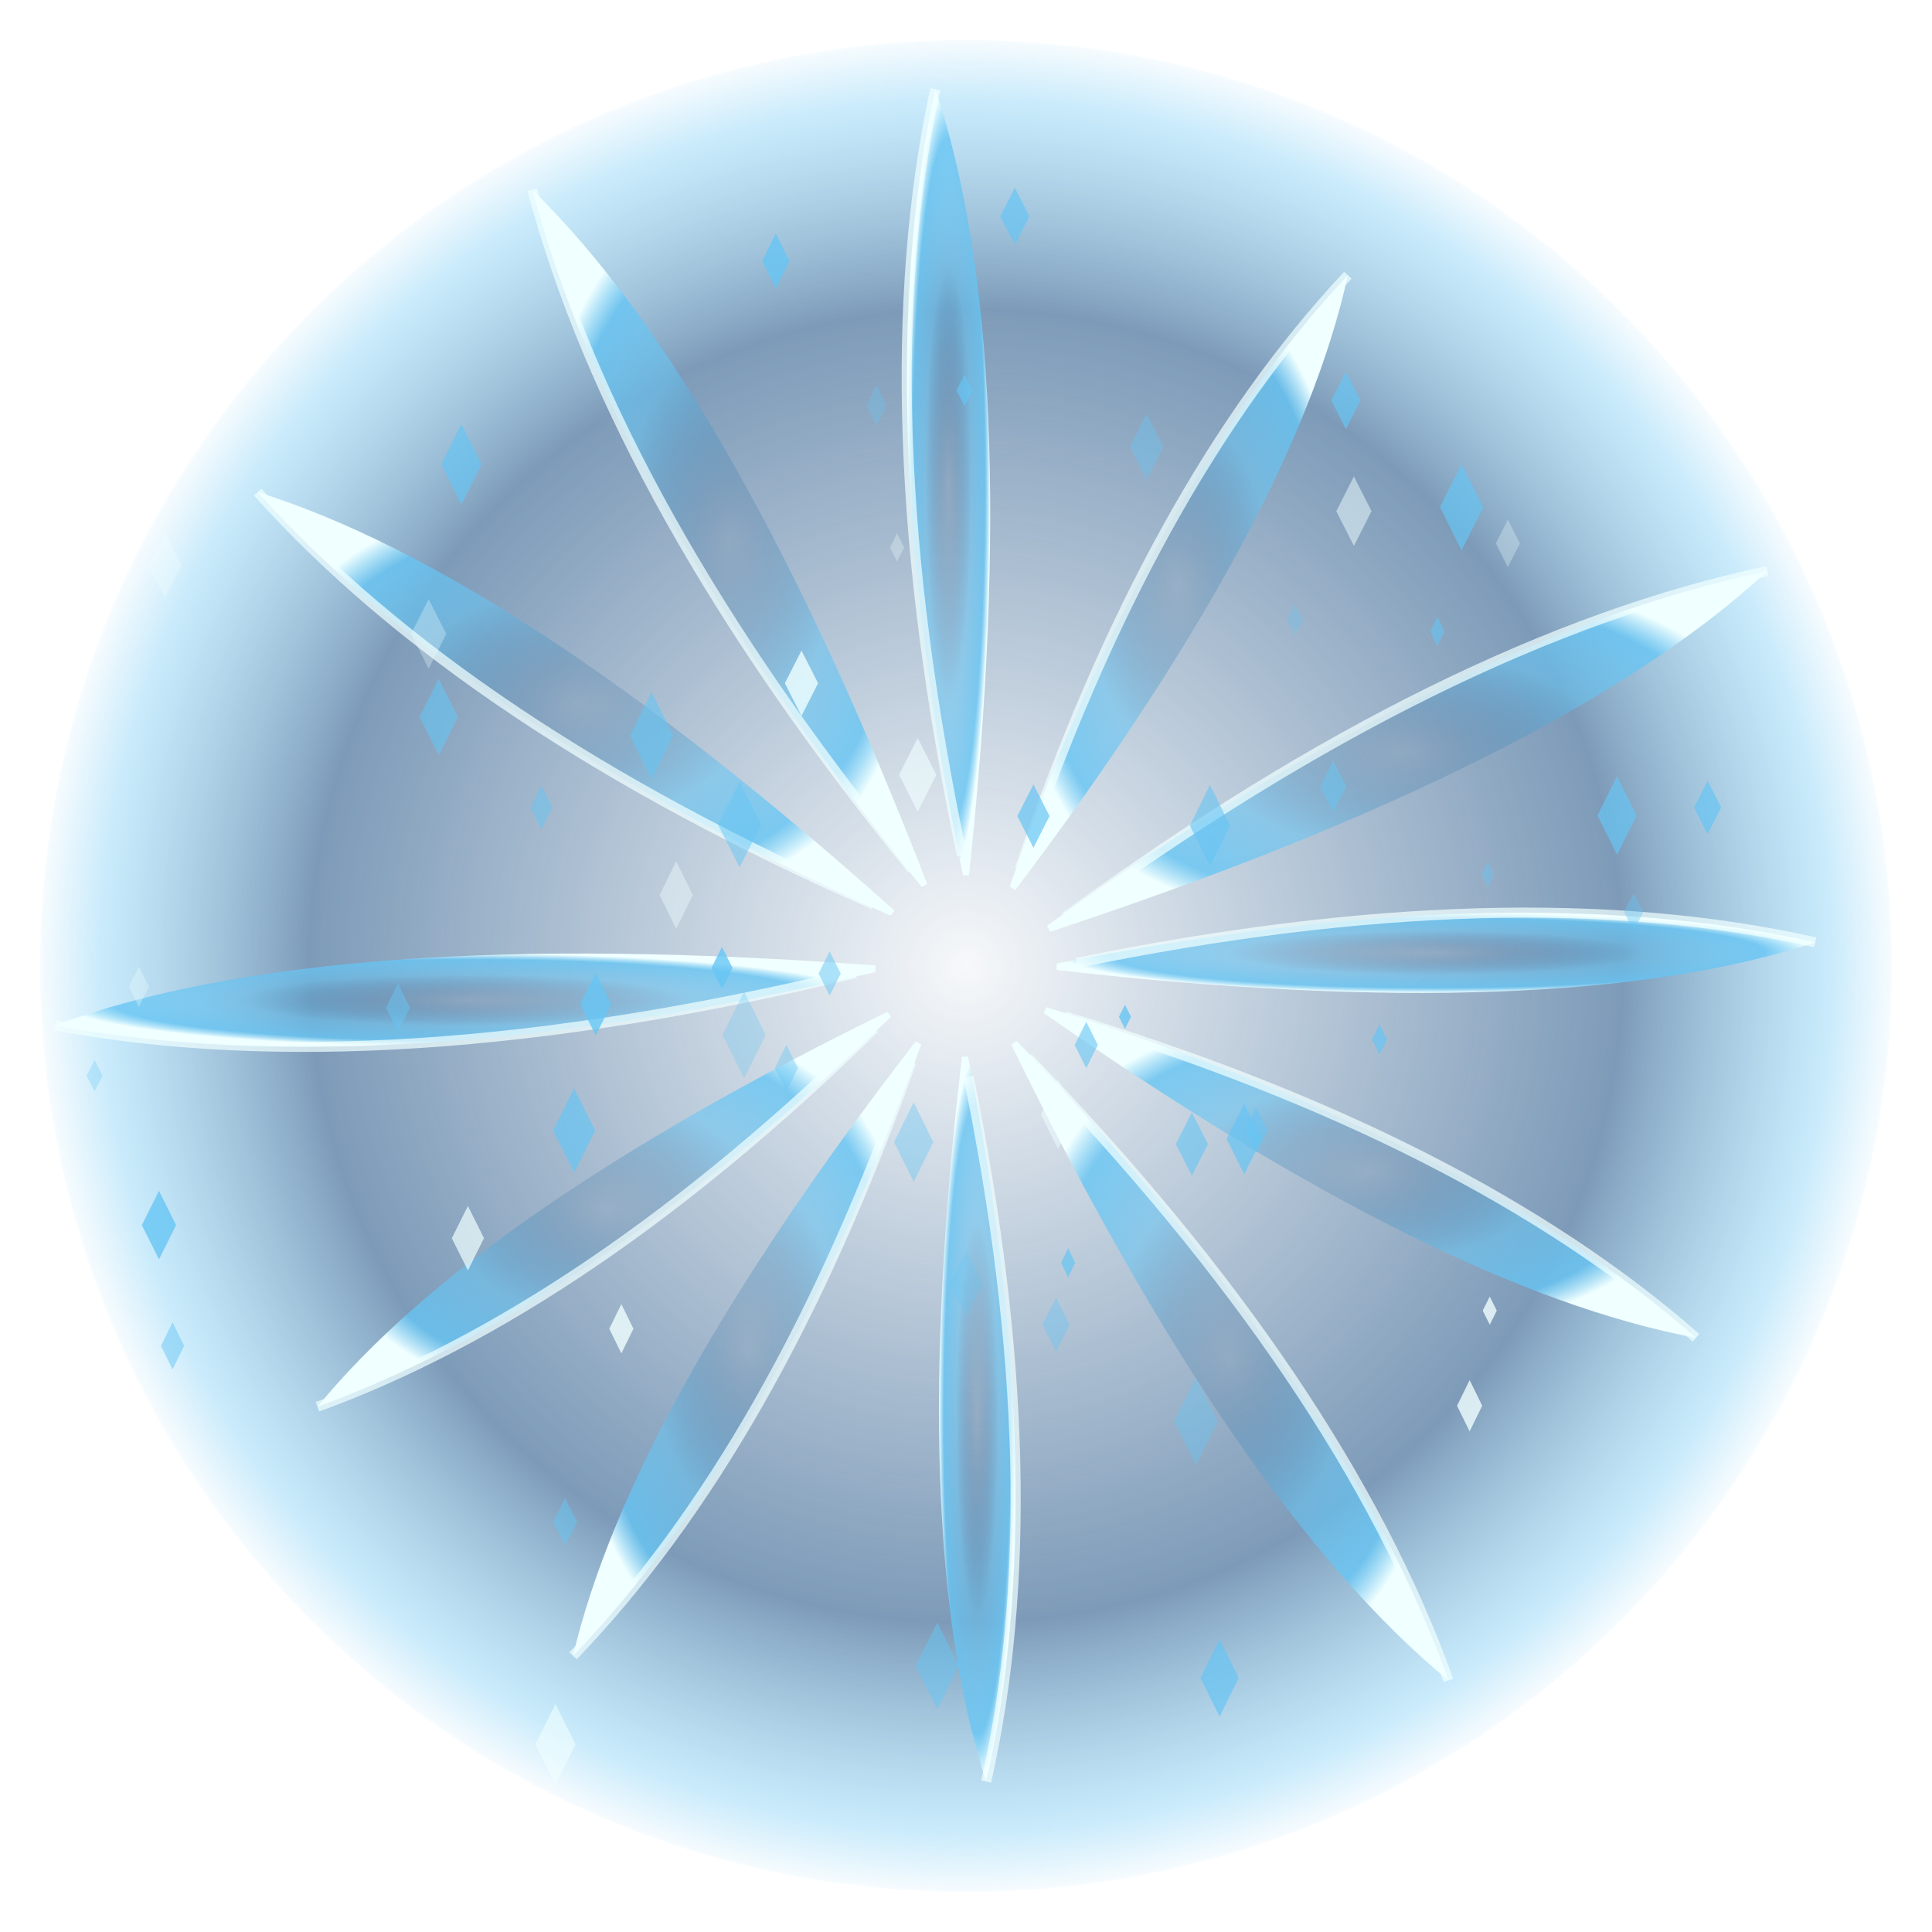
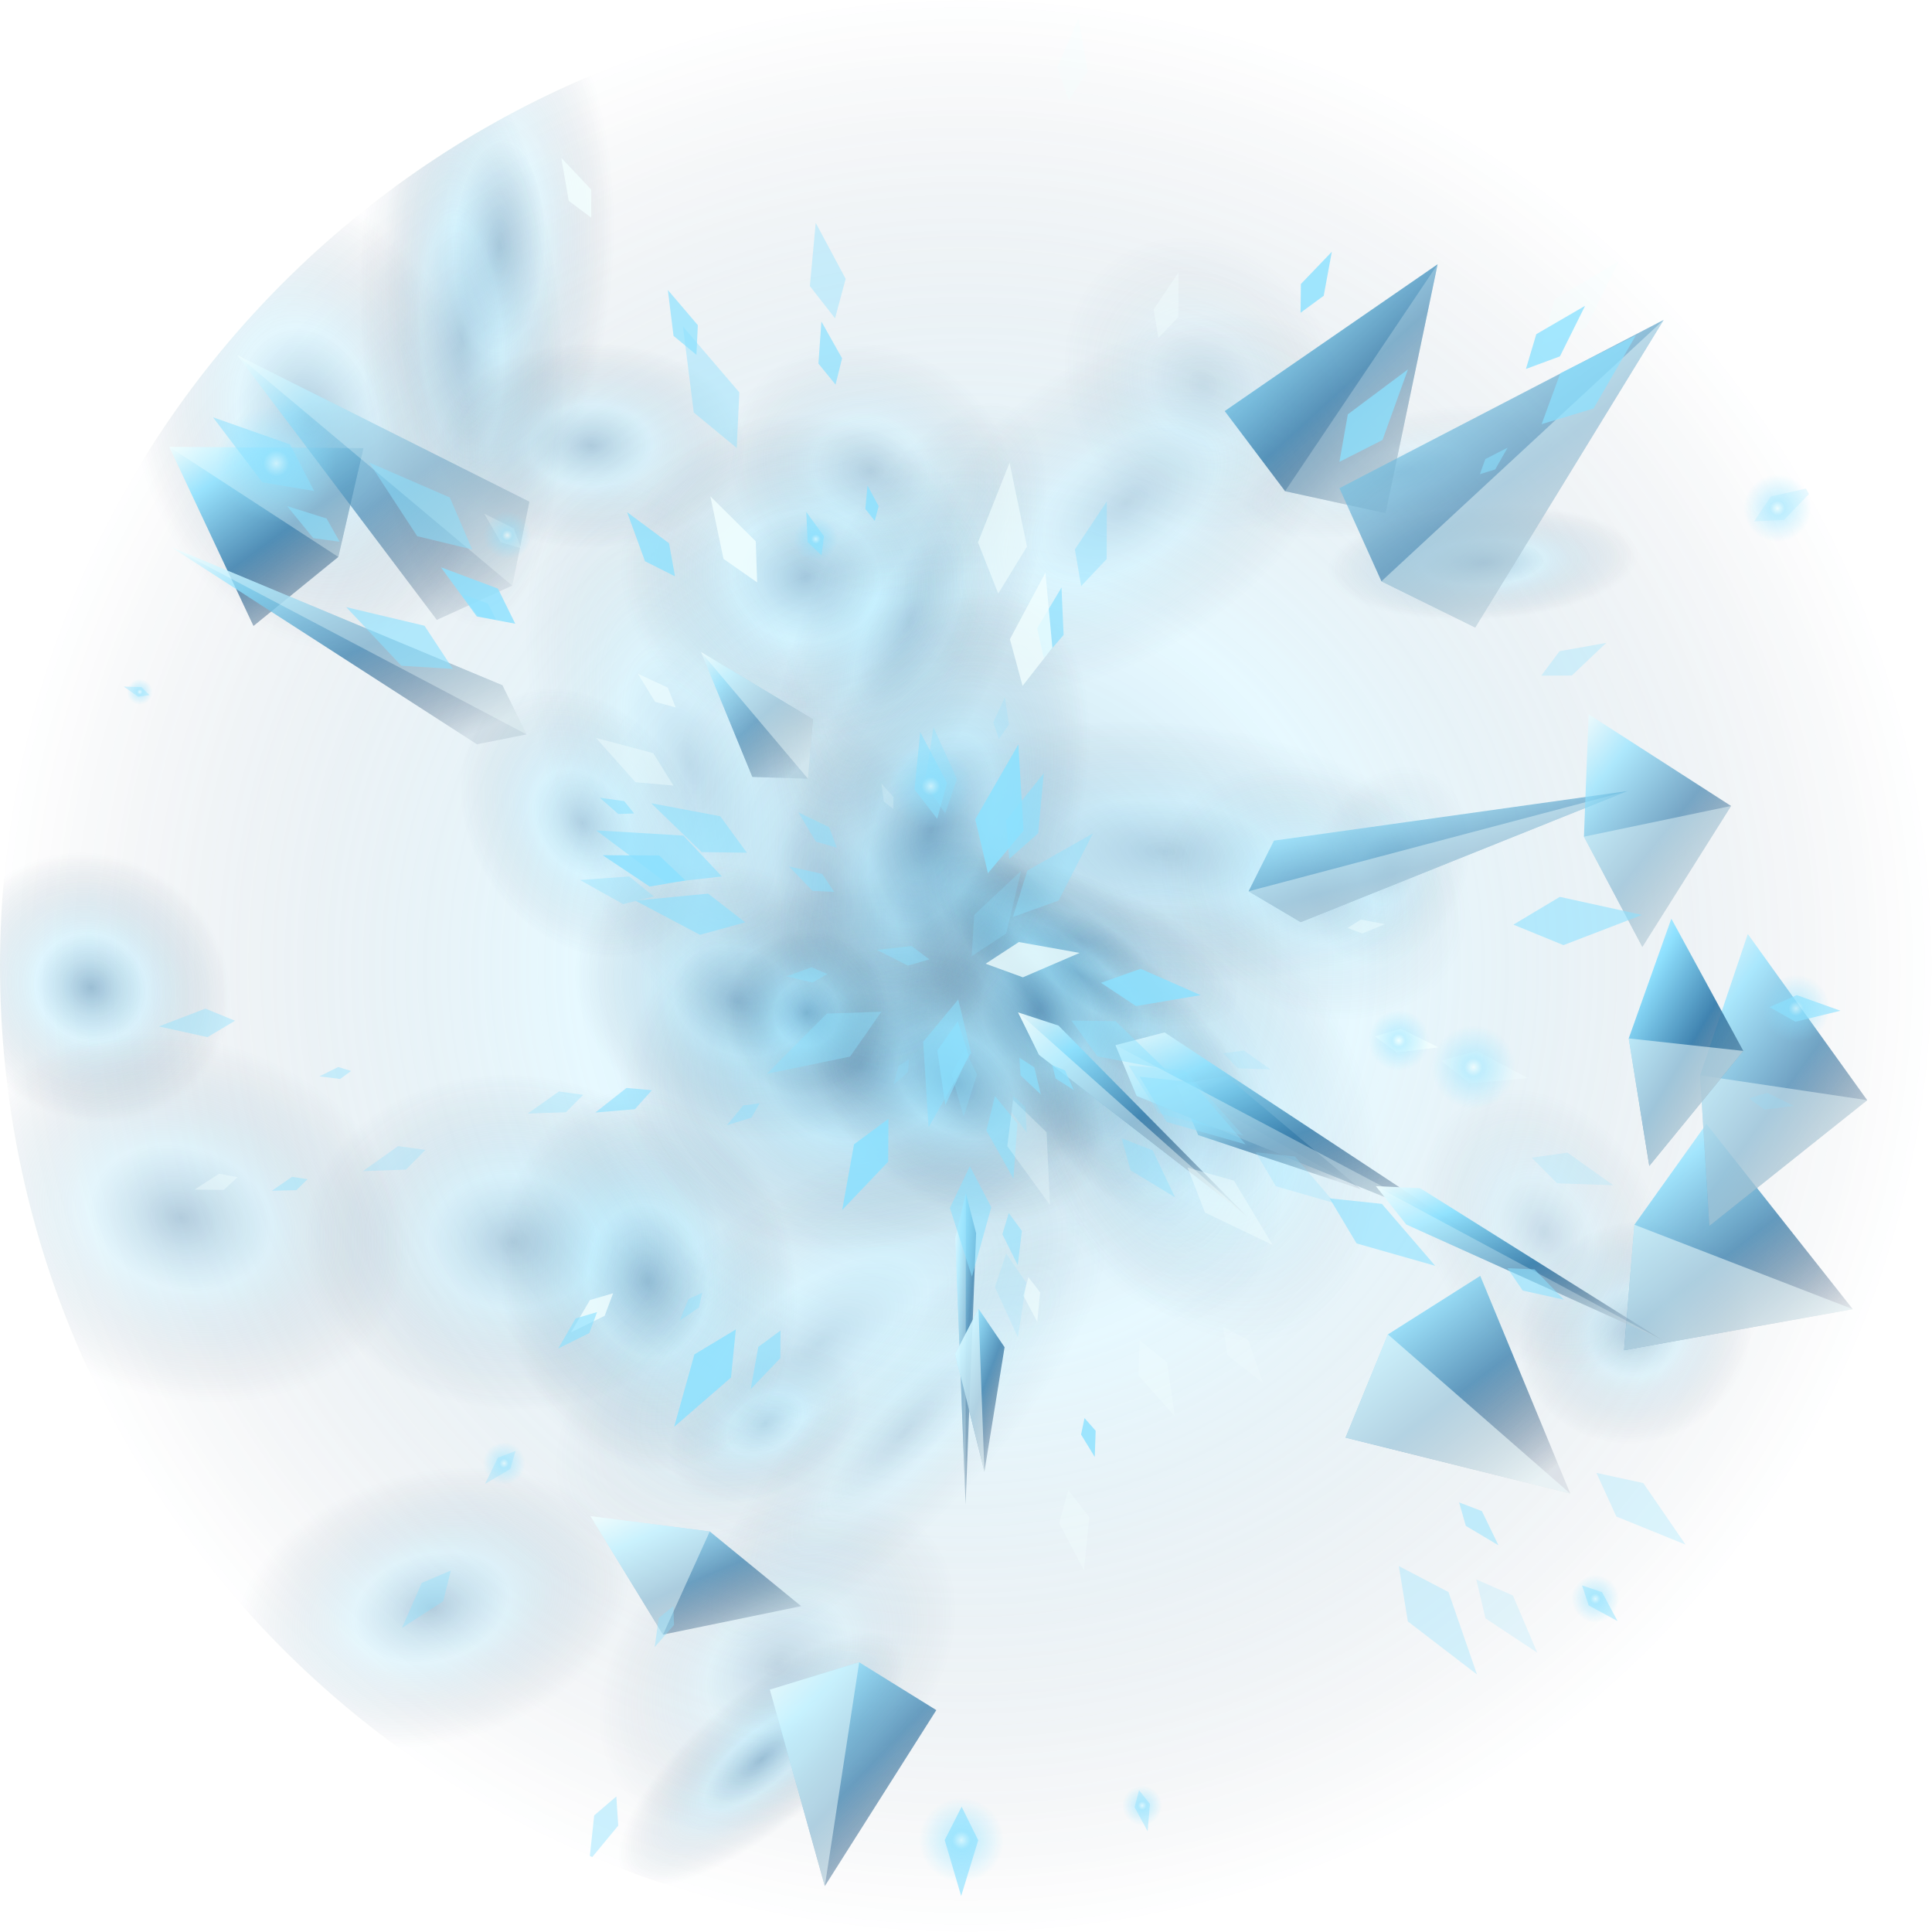
- <svg xmlns="http://www.w3.org/2000/svg" width="768" height="768" viewBox="0 0 384 384">
+ <svg xmlns="http://www.w3.org/2000/svg" width="384" height="384" viewBox="0 0 384 384">
+   <defs>
+     <radialGradient id="mist">
+       <stop stop-color="#387eac" stop-opacity=".7" />
+       <stop offset=".4" stop-color="#8be1ff" stop-opacity=".38" />
+       <stop offset="1" stop-color="#102d50" stop-opacity="0" />
+     </radialGradient>
+     <linearGradient id="facet" x1="0" y1="0" x2=".78" y2="1">
+       <stop stop-color="#f2ffff" />
+       <stop offset=".23" stop-color="#8be1ff" />
+       <stop offset=".58" stop-color="#387eac" />
+       <stop offset="1" stop-color="#102d50" stop-opacity=".12" />
+     </linearGradient>
+     <linearGradient id="hot">
+       <stop stop-color="#102d50" stop-opacity="0" />
+       <stop offset=".35" stop-color="#387eac" stop-opacity=".75" />
+       <stop offset=".72" stop-color="#8be1ff" />
+       <stop offset="1" stop-color="#f2ffff" />
+     </linearGradient>
+     <radialGradient id="spark">
+       <stop stop-color="#f2ffff" stop-opacity=".96" />
+       <stop offset=".22" stop-color="#8be1ff" stop-opacity=".75" />
+       <stop offset="1" stop-color="#8be1ff" stop-opacity="0" />
+     </radialGradient>
+     <linearGradient id="beam" x1="0" y1="0" x2="0" y2="1">
+       <stop stop-color="#102d50" stop-opacity="0" />
+       <stop offset=".24" stop-color="#387eac" stop-opacity=".72" />
+       <stop offset=".46" stop-color="#8be1ff" />
+       <stop offset=".52" stop-color="#f2ffff" />
+       <stop offset=".67" stop-color="#8be1ff" />
+       <stop offset="1" stop-color="#102d50" stop-opacity="0" />
+     </linearGradient>
+   </defs>
  <defs>
    <clipPath id="bounds">
-       <circle cx="192" cy="192" r="184" />
+       <circle cx="192" cy="192" r="192" />
    </clipPath>
-     <radialGradient id="field">
-       <stop offset="0" stop-color="#1f5285" stop-opacity=".04" />
-       <stop offset=".7" stop-color="#1f5285" stop-opacity=".58" />
-       <stop offset=".92" stop-color="#66c5f4" stop-opacity=".36" />
-       <stop offset="1" stop-color="#66c5f4" stop-opacity="0" />
-     </radialGradient>
-     <radialGradient id="material">
-       <stop stop-color="#1f5285" stop-opacity=".1" />
-       <stop offset=".55" stop-color="#66c5f4" stop-opacity=".55" />
-       <stop offset=".87" stop-color="#66c5f4" stop-opacity=".8" />
-       <stop offset="1" stop-color="#f0ffff" />
-     </radialGradient>
  </defs>
  <g clip-path="url(#bounds)">
-     <circle cx="192" cy="192" r="184" fill="url(#field)" />
-     <path d="M210.0 191.5Q300.3 173.7 360.8 187.3Q309.6 204.1 210.0 192.8Z" fill="url(#material)" />
-     <path d="M214.0 191.4Q300.3 173.7 360.8 187.3" stroke="#f0ffff" opacity=".72" stroke-width="2" fill="none" />
-     <path d="M208.0 200.2Q292.1 226.4 337.1 265.9Q286.0 256.4 207.4 201.3Z" fill="url(#material)" />
-     <path d="M211.6 202.0Q292.1 226.4 337.1 265.9" stroke="#f0ffff" opacity=".72" stroke-width="2" fill="none" />
-     <path d="M202.1 206.9Q266.6 274.7 287.9 334.0Q245.6 299.2 201.0 207.6Z" fill="url(#material)" />
-     <path d="M204.3 210.2Q266.6 274.7 287.9 334.0" stroke="#f0ffff" opacity=".72" stroke-width="2" fill="none" />
-     <path d="M192.4 210.0Q209.3 296.0 196.0 354.1Q180.1 304.9 191.2 210.0Z" fill="url(#material)" />
-     <path d="M192.5 214.0Q209.3 296.0 196.0 354.1" stroke="#f0ffff" opacity=".72" stroke-width="2" fill="none" />
-     <path d="M183.1 207.6Q154.2 287.3 113.9 329.1Q125.4 280.1 182.0 207.0Z" fill="url(#material)" />
-     <path d="M181.1 211.1Q154.2 287.3 113.9 329.1" stroke="#f0ffff" opacity=".72" stroke-width="2" fill="none" />
-     <path d="M177.1 202.1Q117.0 260.0 63.1 279.6Q94.6 241.1 176.4 201.1Z" fill="url(#material)" />
-     <path d="M173.8 204.4Q117.0 260.0 63.1 279.6" stroke="#f0ffff" opacity=".72" stroke-width="2" fill="none" />
-     <path d="M174.0 193.2Q76.5 216.0 10.9 203.8Q65.3 183.7 174.0 191.9Z" fill="url(#material)" />
-     <path d="M170.0 193.4Q76.5 216.0 10.9 203.8" stroke="#f0ffff" opacity=".72" stroke-width="2" fill="none" />
-     <path d="M177.0 182.0Q92.8 144.2 51.2 97.8Q102.8 113.9 177.8 181.0Z" fill="url(#material)" />
-     <path d="M173.7 179.8Q92.8 144.2 51.2 97.8" stroke="#f0ffff" opacity=".72" stroke-width="2" fill="none" />
-     <path d="M183.2 176.3Q122.5 100.5 105.8 37.7Q146.1 77.1 184.3 175.7Z" fill="url(#material)" />
-     <path d="M181.3 172.8Q122.5 100.5 105.8 37.7" stroke="#f0ffff" opacity=".72" stroke-width="2" fill="none" />
-     <path d="M191.4 174.0Q172.3 80.4 185.9 17.7Q203.6 70.5 192.6 174.0Z" fill="url(#material)" />
-     <path d="M191.2 170.0Q172.3 80.4 185.9 17.7" stroke="#f0ffff" opacity=".72" stroke-width="2" fill="none" />
-     <path d="M200.7 176.2Q228.4 96.8 267.9 54.7Q257.2 103.6 201.8 176.9Z" fill="url(#material)" />
-     <path d="M202.7 172.7Q228.4 96.8 267.9 54.7" stroke="#f0ffff" opacity=".72" stroke-width="2" fill="none" />
-     <path d="M208.1 184.0Q287.4 127.0 351.3 113.5Q309.7 151.9 208.7 185.2Z" fill="url(#material)" />
-     <path d="M211.7 182.3Q287.4 127.0 351.3 113.5" stroke="#f0ffff" opacity=".72" stroke-width="2" fill="none" />
-     <path d="M178.3 106.0l1.4 2.8 -1.4 2.8 -1.4 -2.8z" fill="#f0ffff" opacity="0.3" />
-     <path d="M240.5 156.0l4.0 8.1 -4.0 8.1 -4.0 -8.1z" fill="#66c5f4" opacity="0.6" />
-     <path d="M181.6 219.1l3.9 7.9 -3.9 7.9 -3.9 -7.9z" fill="#66c5f4" opacity="0.4" />
-     <path d="M79.1 195.5l2.4 4.8 -2.4 4.8 -2.4 -4.8z" fill="#66c5f4" opacity="0.5" />
-     <path d="M110.4 338.7l4.0 8.0 -4.0 8.0 -4.0 -8.0z" fill="#f0ffff" opacity="0.6" />
-     <path d="M321.4 154.3l3.9 7.8 -3.9 7.8 -3.9 -7.8z" fill="#66c5f4" opacity="0.7" />
-     <path d="M129.5 137.5l4.3 8.7 -4.3 8.7 -4.3 -8.7z" fill="#66c5f4" opacity="0.6" />
-     <path d="M237.7 273.8l4.4 8.7 -4.4 8.7 -4.4 -8.7z" fill="#66c5f4" opacity="0.4" />
-     <path d="M32.8 105.8l3.3 6.5 -3.3 6.5 -3.3 -6.5z" fill="#f0ffff" opacity="0.3" />
-     <path d="M212.3 248.1l1.4 2.9 -1.4 2.9 -1.4 -2.9z" fill="#66c5f4" opacity="0.7" />
-     <path d="M339.4 155.2l2.7 5.3 -2.7 5.3 -2.7 -5.3z" fill="#66c5f4" opacity="0.7" />
-     <path d="M247.3 219.4l3.5 7.0 -3.5 7.0 -3.5 -7.0z" fill="#66c5f4" opacity="0.7" />
-     <path d="M210.3 214.6l3.4 6.9 -3.4 6.9 -3.4 -6.9z" fill="#f0ffff" opacity="0.5" />
-     <path d="M147.9 197.1l4.3 8.6 -4.3 8.6 -4.3 -8.6z" fill="#66c5f4" opacity="0.3" />
-     <path d="M156.3 207.7l2.3 4.6 -2.3 4.6 -2.3 -4.6z" fill="#66c5f4" opacity="0.4" />
-     <path d="M227.9 82.2l3.3 6.6 -3.3 6.6 -3.3 -6.6z" fill="#66c5f4" opacity="0.4" />
-     <path d="M299.7 103.3l2.4 4.7 -2.4 4.7 -2.4 -4.7z" fill="#f0ffff" opacity="0.3" />
-     <path d="M191.7 74.5l1.6 3.1 -1.6 3.1 -1.6 -3.1z" fill="#66c5f4" opacity="0.7" />
-     <path d="M164.9 189.1l2.2 4.4 -2.2 4.4 -2.2 -4.4z" fill="#66c5f4" opacity="0.5" />
-     <path d="M324.7 177.6l1.9 3.7 -1.9 3.7 -1.9 -3.7z" fill="#66c5f4" opacity="0.4" />
-     <path d="M27.6 192.1l2.0 4.0 -2.0 4.0 -2.0 -4.0z" fill="#f0ffff" opacity="0.3" />
-     <path d="M236.9 221.1l3.2 6.3 -3.2 6.3 -3.2 -6.3z" fill="#66c5f4" opacity="0.6" />
-     <path d="M223.6 199.7l1.2 2.4 -1.2 2.4 -1.2 -2.4z" fill="#66c5f4" opacity="0.8" />
-     <path d="M209.9 257.9l2.7 5.4 -2.7 5.4 -2.7 -5.4z" fill="#66c5f4" opacity="0.4" />
-     <path d="M93.0 239.7l3.2 6.4 -3.2 6.4 -3.2 -6.4z" fill="#f0ffff" opacity="0.7" />
-     <path d="M112.3 297.8l2.4 4.7 -2.4 4.7 -2.4 -4.7z" fill="#66c5f4" opacity="0.5" />
-     <path d="M215.9 203.1l2.3 4.6 -2.3 4.6 -2.3 -4.6z" fill="#66c5f4" opacity="0.6" />
-     <path d="M201.7 37.3l2.9 5.7 -2.9 5.7 -2.9 -5.7z" fill="#66c5f4" opacity="0.7" />
-     <path d="M159.3 129.3l3.3 6.5 -3.3 6.5 -3.3 -6.5z" fill="#f0ffff" opacity="0.8" />
-     <path d="M265.0 151.2l2.6 5.1 -2.6 5.1 -2.6 -5.1z" fill="#66c5f4" opacity="0.5" />
-     <path d="M87.2 134.9l3.8 7.6 -3.8 7.6 -3.8 -7.6z" fill="#66c5f4" opacity="0.6" />
-     <path d="M31.6 236.7l3.4 6.8 -3.4 6.8 -3.4 -6.8z" fill="#66c5f4" opacity="0.8" />
-     <path d="M85.2 119.1l3.5 6.9 -3.5 6.9 -3.5 -6.9z" fill="#f0ffff" opacity="0.3" />
-     <path d="M174.2 76.5l2.0 4.1 -2.0 4.1 -2.0 -4.1z" fill="#66c5f4" opacity="0.3" />
-     <path d="M242.4 325.8l3.8 7.7 -3.8 7.7 -3.8 -7.7z" fill="#66c5f4" opacity="0.7" />
-     <path d="M114.1 216.3l4.2 8.4 -4.2 8.4 -4.2 -8.4z" fill="#66c5f4" opacity="0.7" />
-     <path d="M182.4 146.7l3.7 7.3 -3.7 7.3 -3.7 -7.3z" fill="#f0ffff" opacity="0.6" />
-     <path d="M257.4 120.0l1.6 3.2 -1.6 3.2 -1.6 -3.2z" fill="#66c5f4" opacity="0.3" />
-     <path d="M186.3 322.5l4.3 8.6 -4.3 8.6 -4.3 -8.6z" fill="#66c5f4" opacity="0.5" />
-     <path d="M274.2 203.6l1.5 3.0 -1.5 3.0 -1.5 -3.0z" fill="#66c5f4" opacity="0.7" />
-     <path d="M134.4 171.2l3.3 6.7 -3.3 6.7 -3.3 -6.7z" fill="#f0ffff" opacity="0.4" />
-     <path d="M107.6 156.1l2.2 4.4 -2.2 4.4 -2.2 -4.4z" fill="#66c5f4" opacity="0.5" />
-     <path d="M34.3 262.8l2.3 4.7 -2.3 4.7 -2.3 -4.7z" fill="#66c5f4" opacity="0.5" />
-     <path d="M143.5 188.2l2.1 4.2 -2.1 4.2 -2.1 -4.2z" fill="#66c5f4" opacity="0.8" />
-     <path d="M123.5 259.2l2.4 4.9 -2.4 4.9 -2.4 -4.9z" fill="#f0ffff" opacity="0.8" />
-     <path d="M267.5 73.9l2.9 5.7 -2.9 5.7 -2.9 -5.7z" fill="#66c5f4" opacity="0.7" />
-     <path d="M147.0 155.4l4.3 8.5 -4.3 8.5 -4.3 -8.5z" fill="#66c5f4" opacity="0.5" />
-     <path d="M285.7 122.6l1.4 2.9 -1.4 2.9 -1.4 -2.9z" fill="#66c5f4" opacity="0.6" />
-     <path d="M292.1 274.3l2.5 5.1 -2.5 5.1 -2.5 -5.1z" fill="#f0ffff" opacity="0.8" />
-     <path d="M18.8 210.7l1.6 3.1 -1.6 3.1 -1.6 -3.1z" fill="#66c5f4" opacity="0.3" />
-     <path d="M91.7 84.3l4.0 8.0 -4.0 8.0 -4.0 -8.0z" fill="#66c5f4" opacity="0.7" />
-     <path d="M290.5 92.2l4.3 8.6 -4.3 8.6 -4.3 -8.6z" fill="#66c5f4" opacity="0.7" />
-     <path d="M296.1 257.7l1.4 2.8 -1.4 2.8 -1.4 -2.8z" fill="#f0ffff" opacity="0.8" />
-     <path d="M154.2 46.4l2.7 5.5 -2.7 5.5 -2.7 -5.5z" fill="#66c5f4" opacity="0.8" />
-     <path d="M192.0 248.6l3.3 6.5 -3.3 6.5 -3.3 -6.5z" fill="#66c5f4" opacity="0.3" />
-     <path d="M118.4 193.4l3.1 6.2 -3.1 6.2 -3.1 -6.2z" fill="#66c5f4" opacity="0.8" />
-     <path d="M269.1 94.7l3.5 6.9 -3.5 6.9 -3.5 -6.9z" fill="#f0ffff" opacity="0.5" />
-     <path d="M249.7 220.1l2.2 4.5 -2.2 4.5 -2.2 -4.5z" fill="#66c5f4" opacity="0.6" />
-     <path d="M205.4 155.9l3.2 6.3 -3.2 6.3 -3.2 -6.3z" fill="#66c5f4" opacity="0.7" />
-     <path d="M295.7 171.2l1.3 2.6 -1.3 2.6 -1.3 -2.6z" fill="#66c5f4" opacity="0.4" />
+     <circle cx="192" cy="192" r="192" fill="url(#mist)" opacity=".55" />
+     <ellipse cx="152.07" cy="282.94" rx="20.75" ry="13.49" transform="rotate(148.71 152.07 282.94)" fill="url(#mist)" opacity="0.37" />
+     <ellipse cx="207.01" cy="200.27" rx="43.02" ry="11.61" transform="rotate(63.84 207.01 200.27)" fill="url(#mist)" opacity="0.38" />
+     <ellipse cx="151.33" cy="349.69" rx="35.64" ry="13.06" transform="rotate(139.46 151.33 349.69)" fill="url(#mist)" opacity="0.64" />
+     <ellipse cx="214.43" cy="193.6" rx="41.83" ry="11.01" transform="rotate(39.07 214.43 193.6)" fill="url(#mist)" opacity="0.69" />
+     <ellipse cx="85.83" cy="319.51" rx="39.86" ry="26.8" transform="rotate(164.78 85.83 319.51)" fill="url(#mist)" opacity="0.5" />
+     <ellipse cx="239.15" cy="76.46" rx="26.59" ry="30.84" transform="rotate(327.2 239.15 76.46)" fill="url(#mist)" opacity="0.22" />
+     <ellipse cx="171.18" cy="211.96" rx="48.24" ry="37.11" transform="rotate(171.2 171.18 211.96)" fill="url(#mist)" opacity="0.62" />
+     <ellipse cx="278.26" cy="93.75" rx="32.15" ry="11.08" transform="rotate(346.28 278.26 93.75)" fill="url(#mist)" opacity="0.25" />
+     <ellipse cx="231.56" cy="169.25" rx="55.83" ry="25.74" transform="rotate(365.09 231.56 169.25)" fill="url(#mist)" opacity="0.36" />
+     <ellipse cx="325.06" cy="264.83" rx="21.94" ry="23.65" transform="rotate(63.7 325.06 264.83)" fill="url(#mist)" opacity="0.49" />
+     <ellipse cx="128.82" cy="254.64" rx="29.38" ry="38.03" transform="rotate(170.25 128.82 254.64)" fill="url(#mist)" opacity="0.64" />
+     <ellipse cx="61.22" cy="83.27" rx="46.79" ry="34.38" transform="rotate(254.74 61.22 83.27)" fill="url(#mist)" opacity="0.58" />
+     <ellipse cx="136.95" cy="151.63" rx="59.9" ry="27.84" transform="rotate(251.26 136.95 151.63)" fill="url(#mist)" opacity="0.3" />
+     <ellipse cx="18.11" cy="196.29" rx="28.28" ry="26.21" transform="rotate(213.59 18.11 196.29)" fill="url(#mist)" opacity="0.69" />
+     <ellipse cx="184.44" cy="181.96" rx="23.26" ry="16.37" transform="rotate(268.04 184.44 181.96)" fill="url(#mist)" opacity="0.25" />
+     <ellipse cx="99.24" cy="48.93" rx="52.18" ry="22.8" transform="rotate(272.04 99.24 48.93)" fill="url(#mist)" opacity="0.54" />
+     <ellipse cx="238.92" cy="221.14" rx="47.81" ry="32.57" transform="rotate(66.84 238.92 221.14)" fill="url(#mist)" opacity="0.3" />
+     <ellipse cx="306.94" cy="244.9" rx="30.08" ry="22.57" transform="rotate(59.71 306.94 244.9)" fill="url(#mist)" opacity="0.29" />
+     <ellipse cx="214.8" cy="186.92" rx="33.63" ry="12.27" transform="rotate(382.45 214.8 186.92)" fill="url(#mist)" opacity="0.38" />
+     <ellipse cx="154.51" cy="330.76" rx="39.72" ry="28.49" transform="rotate(140.12 154.51 330.76)" fill="url(#mist)" opacity="0.36" />
+     <ellipse cx="294.76" cy="111.85" rx="30.89" ry="11.33" transform="rotate(357.05 294.76 111.85)" fill="url(#mist)" opacity="0.58" />
+     <ellipse cx="165.19" cy="177.34" rx="49.11" ry="23.74" transform="rotate(243.67 165.19 177.34)" fill="url(#mist)" opacity="0.23" />
+     <ellipse cx="163.08" cy="266.83" rx="60.4" ry="29.99" transform="rotate(146.13 163.08 266.83)" fill="url(#mist)" opacity="0.32" />
+     <ellipse cx="179.91" cy="284.55" rx="56.32" ry="16.68" transform="rotate(132.44 179.91 284.55)" fill="url(#mist)" opacity="0.26" />
+     <ellipse cx="228.78" cy="221.04" rx="42.67" ry="24.77" transform="rotate(73.29 228.78 221.04)" fill="url(#mist)" opacity="0.24" />
+     <ellipse cx="203.67" cy="196.5" rx="56.1" ry="15.32" transform="rotate(56.1 203.67 196.5)" fill="url(#mist)" opacity="0.37" />
+     <ellipse cx="146.57" cy="199.02" rx="33.75" ry="26.08" transform="rotate(206.22 146.57 199.02)" fill="url(#mist)" opacity="0.52" />
+     <ellipse cx="180.73" cy="123.62" rx="47.83" ry="20" transform="rotate(295.64 180.73 123.62)" fill="url(#mist)" opacity="0.4" />
+     <ellipse cx="206.07" cy="201.23" rx="29.96" ry="27.22" transform="rotate(68.28 206.07 201.23)" fill="url(#mist)" opacity="0.58" />
+     <ellipse cx="223.92" cy="99.9" rx="50.76" ry="28.98" transform="rotate(324.12 223.92 99.9)" fill="url(#mist)" opacity="0.35" />
+     <ellipse cx="91.77" cy="67.33" rx="57.6" ry="20.01" transform="rotate(266.2 91.77 67.33)" fill="url(#mist)" opacity="0.42" />
+     <ellipse cx="101.89" cy="246.87" rx="41.68" ry="33.46" transform="rotate(183.66 101.89 246.87)" fill="url(#mist)" opacity="0.46" />
+     <ellipse cx="35.97" cy="242.08" rx="46.45" ry="35.59" transform="rotate(197.2 35.97 242.08)" fill="url(#mist)" opacity="0.5" />
+     <ellipse cx="117.5" cy="88.56" rx="20.48" ry="30.74" transform="rotate(269.24 117.5 88.56)" fill="url(#mist)" opacity="0.49" />
+     <ellipse cx="189.82" cy="215.19" rx="23.19" ry="33.27" transform="rotate(130.38 189.82 215.19)" fill="url(#mist)" opacity="0.62" />
+     <ellipse cx="160.06" cy="114.69" rx="32.21" ry="36.9" transform="rotate(282.55 160.06 114.69)" fill="url(#mist)" opacity="0.55" />
+     <ellipse cx="185.13" cy="164.93" rx="50.26" ry="27.65" transform="rotate(290.76 185.13 164.93)" fill="url(#mist)" opacity="0.64" />
+     <ellipse cx="160.35" cy="201.29" rx="16.13" ry="16.7" transform="rotate(198.64 160.35 201.29)" fill="url(#mist)" opacity="0.57" />
+     <ellipse cx="276.15" cy="172.17" rx="15.32" ry="20.43" transform="rotate(381.74 276.15 172.17)" fill="url(#mist)" opacity="0.27" />
+     <ellipse cx="173.07" cy="93.52" rx="24.64" ry="28.98" transform="rotate(294.12 173.07 93.52)" fill="url(#mist)" opacity="0.35" />
+     <ellipse cx="115.72" cy="163.56" rx="28.97" ry="21.93" transform="rotate(235.44 115.72 163.56)" fill="url(#mist)" opacity="0.43" />
+     <ellipse cx="261.04" cy="177.46" rx="31.49" ry="23.96" transform="rotate(383.1 261.04 177.46)" fill="url(#mist)" opacity="0.3" />
+     <path d="M170.77 330.39 L186.1 339.9 163.94 374.88 153.02 335.83Z" fill="url(#facet)" opacity="0.74" />
+     <path d="M170.77 330.39 L163.94 374.88 153.02 335.83Z" fill="#f2ffff" opacity="0.51" />
+     <path d="M255.42 97.63 L243.42 81.7 285.74 52.52 275.39 101.99Z" fill="url(#facet)" opacity="0.81" />
+     <path d="M255.42 97.63 L285.74 52.52 275.39 101.99Z" fill="#f2ffff" opacity="0.25" />
+     <path d="M248.16 177.15 L253.21 167.08 323.48 157.23 258.52 183.28Z" fill="url(#facet)" opacity="0.63" />
+     <path d="M248.16 177.15 L323.48 157.23 258.52 183.28Z" fill="#f2ffff" opacity="0.42" />
+     <path d="M275.86 265.22 L294.21 253.59 312.1 296.86 267.44 285.74Z" fill="url(#facet)" opacity="0.77" />
+     <path d="M275.86 265.22 L312.1 296.86 267.44 285.74Z" fill="#f2ffff" opacity="0.57" />
+     <path d="M202.35 201.22 L210.38 203.84 247.69 241.61 206.51 209.66Z" fill="url(#facet)" opacity="0.9" />
+     <path d="M202.35 201.22 L247.69 241.61 206.51 209.66Z" fill="#f2ffff" opacity="0.44" />
+     <path d="M274.57 115.54 L266.22 97.03 330.67 63.58 293.21 124.72Z" fill="url(#facet)" opacity="0.63" />
+     <path d="M274.57 115.54 L330.67 63.58 293.21 124.72Z" fill="#f2ffff" opacity="0.44" />
+     <path d="M324.85 243.42 L339.15 223.38 368.26 260.21 322.8 268.36Z" fill="url(#facet)" opacity="0.77" />
+     <path d="M324.85 243.42 L368.26 260.21 322.8 268.36Z" fill="#f2ffff" opacity="0.53" />
+     <path d="M191.97 237.15 L194.01 245.11 191.92 299.01 189.87 246.11Z" fill="url(#facet)" opacity="0.77" />
+     <path d="M191.97 237.15 L191.92 299.01 189.87 246.11Z" fill="#f2ffff" opacity="0.31" />
+     <path d="M67.24 110.7 L50.38 124.42 33.65 88.82 72.22 89.09Z" fill="url(#facet)" opacity="0.85" />
+     <path d="M67.24 110.7 L33.65 88.82 72.22 89.09Z" fill="#f2ffff" opacity="0.35" />
+     <path d="M233.87 215.67 L243.67 213.83 270.48 236.36 238.16 225.6Z" fill="url(#facet)" opacity="0.89" />
+     <path d="M233.87 215.67 L270.48 236.36 238.16 225.6Z" fill="#f2ffff" opacity="0.2" />
+     <path d="M101.81 116.4 L86.82 123.21 47.16 70.59 105.21 99.72Z" fill="url(#facet)" opacity="0.61" />
+     <path d="M101.81 116.4 L47.16 70.59 105.21 99.72Z" fill="#f2ffff" opacity="0.3" />
+     <path d="M337.91 213.72 L347.39 185.64 371.12 218.67 339.74 243.68Z" fill="url(#facet)" opacity="0.7" />
+     <path d="M337.91 213.72 L371.12 218.67 339.74 243.68Z" fill="#f2ffff" opacity="0.44" />
+     <path d="M314.82 166.3 L315.75 141.97 344.06 160.19 326.43 188.2Z" fill="url(#facet)" opacity="0.66" />
+     <path d="M314.82 166.3 L344.06 160.19 326.43 188.2Z" fill="#f2ffff" opacity="0.43" />
+     <path d="M160.59 154.78 L149.53 154.43 139.33 129.59 161.57 142.97Z" fill="url(#facet)" opacity="0.61" />
+     <path d="M160.59 154.78 L139.33 129.59 161.57 142.97Z" fill="#f2ffff" opacity="0.44" />
+     <path d="M221.71 207.73 L231.47 205.2 290.65 244.21 225.91 217.82Z" fill="url(#facet)" opacity="0.84" />
+     <path d="M221.71 207.73 L290.65 244.21 225.91 217.82Z" fill="#f2ffff" opacity="0.35" />
+     <path d="M194.48 260.12 L199.67 267.77 195.66 292.51 189.84 269.13Z" fill="url(#facet)" opacity="0.81" />
+     <path d="M194.48 260.12 L195.66 292.51 189.84 269.13Z" fill="#f2ffff" opacity="0.57" />
+     <path d="M323.72 206.39 L332.19 182.59 346.5 208.88 327.81 231.74Z" fill="url(#facet)" opacity="0.95" />
+     <path d="M323.72 206.39 L346.5 208.88 327.81 231.74Z" fill="#f2ffff" opacity="0.53" />
+     <path d="M141.07 304.39 L159.24 319.24 131.78 324.89 117.37 301.35Z" fill="url(#facet)" opacity="0.71" />
+     <path d="M141.07 304.39 L131.78 324.89 117.37 301.35Z" fill="#f2ffff" opacity="0.47" />
+     <path d="M273.47 235.76 L282.26 236.15 330.22 266.24 279.51 243.37Z" fill="url(#facet)" opacity="0.93" />
+     <path d="M273.47 235.76 L330.22 266.24 279.51 243.37Z" fill="#f2ffff" opacity="0.29" />
+     <path d="M104.66 145.97 L94.79 147.93 34 108.73 99.85 136.2Z" fill="url(#facet)" opacity="0.75" />
+     <path d="M104.66 145.97 L34 108.73 99.85 136.2Z" fill="#f2ffff" opacity="0.35" />
+     <path d="M285.89 208.17 L277.6 209.18 273.28 206 278.42 204.45Z" fill="#f2ffff" opacity="0.84" />
+     <circle cx="278.01" cy="206.81" r="6.06" fill="url(#spark)" opacity=".6" />
+     <path d="M54.04 236.67 L58.04 233.91 61.13 234.37 58.9 236.56Z" fill="#8be1ff" opacity="0.41" />
+     <path d="M265.32 239.15 L253.58 235.77 249.58 229.02 257.38 229.87Z" fill="#8be1ff" opacity="0.25" />
+     <path d="M119.78 169.98 L131 170.03 136.24 175 129.12 176.21Z" fill="#8be1ff" opacity="0.82" />
+     <path d="M172.42 96.49 L174.64 100.61 173.86 103.52 172 101.16Z" fill="#8be1ff" opacity="0.83" />
+     <path d="M251.05 274.9 L243.96 269.39 243.07 263.69 248.16 266.39Z" fill="#f2ffff" opacity="0.19" />
+     <path d="M91.69 118.07 L96.96 119.95 98.6 123.16 95.05 122.54Z" fill="#8be1ff" opacity="0.52" />
+     <path d="M156.31 194.06 L161.3 192.25 164.43 193.59 161.48 195.29Z" fill="#8be1ff" opacity="0.44" />
+     <path d="M193.18 253.73 L188.8 240.09 192.76 231.78 197.03 239.94Z" fill="#8be1ff" opacity="0.57" />
+     <path d="M160.25 101.75 L163.77 106.58 163.29 110.39 160.53 107.72Z" fill="#8be1ff" opacity="0.71" />
+     <circle cx="162.15" cy="107.15" r="4.34" fill="url(#spark)" opacity=".6" />
+     <path d="M275.24 183.69 L270.76 185.54 267.85 184.43 270.48 182.77Z" fill="#f2ffff" opacity="0.45" />
+     <path d="M162.13 44.29 L168.08 55.42 165.97 63.26 160.97 56.86Z" fill="#8be1ff" opacity="0.4" />
+     <path d="M184.56 224.04 L183.49 207.06 190.46 198.65 193.01 209.27Z" fill="#8be1ff" opacity="0.52" />
+     <path d="M118.49 165.04 L135.83 166.08 143.48 174.21 132.39 175.46Z" fill="#8be1ff" opacity="0.59" />
+     <path d="M144.47 223.64 L147.73 219.71 150.98 219.3 149.35 222.15Z" fill="#8be1ff" opacity="0.45" />
+     <path d="M234.24 54.12 L234.19 63.02 230.24 67.16 229.3 61.52Z" fill="#f2ffff" opacity="0.39" />
+     <path d="M149.2 276.11 L150.72 267.71 155.14 264.45 155.1 269.94Z" fill="#8be1ff" opacity="0.63" />
+     <path d="M63.48 213.94 L67.22 212.08 69.78 212.86 67.62 214.45Z" fill="#8be1ff" opacity="0.4" />
+     <path d="M365.81 200.89 L356.85 203.08 351.69 200.16 357.12 197.79Z" fill="#8be1ff" opacity="0.64" />
+     <circle cx="356.98" cy="200.44" r="6.7" fill="url(#spark)" opacity=".6" />
+     <path d="M202.29 251.46 L199.23 245.32 200.5 241.1 203.11 244.65Z" fill="#8be1ff" opacity="0.53" />
+     <path d="M214.58 189.4 L203.31 194.25 195.9 191.55 202.5 187.24Z" fill="#f2ffff" opacity="0.77" />
+     <path d="M199.73 138.59 L200.54 144.01 198.53 146.9 197.43 143.56Z" fill="#8be1ff" opacity="0.22" />
+     <path d="M201.43 234.27 L196.05 224.69 197.76 217.84 202.22 223.31Z" fill="#8be1ff" opacity="0.55" />
+     <path d="M185.54 144.56 L190.2 154.81 187.87 161.67 183.79 155.69Z" fill="#8be1ff" opacity="0.34" />
+     <path d="M130.13 327.36 L130.92 321.59 133.84 319.24 133.97 322.98Z" fill="#8be1ff" opacity="0.4" />
+     <path d="M111.55 31.36 L117.51 37.68 117.51 43.26 113.04 39.92Z" fill="#f2ffff" opacity="0.8" />
+     <path d="M252.53 212.56 L246.03 212.33 243.09 209.35 247.23 208.79Z" fill="#8be1ff" opacity="0.19" />
+     <path d="M42.33 82.94 L57.65 88.33 62.44 97.59 52.15 95.87Z" fill="#8be1ff" opacity="0.52" />
+     <circle cx="54.9" cy="92.1" r="11.78" fill="url(#spark)" opacity=".6" />
+     <path d="M293.57 332.82 L279.82 322.27 278.03 311.27 287.9 316.44Z" fill="#8be1ff" opacity="0.33" />
+     <path d="M73.35 91.91 L89.41 98.88 93.85 109.21 82.92 106.57Z" fill="#8be1ff" opacity="0.51" />
+     <path d="M38.67 236.44 L43.55 233.29 47.22 233.97 44.48 236.5Z" fill="#f2ffff" opacity="0.41" />
+     <path d="M326.37 181.85 L310.75 187.85 300.8 183.78 310.03 178.26Z" fill="#8be1ff" opacity="0.57" />
+     <path d="M79.89 323.56 L83.82 314.62 89.6 312.16 88.1 318.26Z" fill="#8be1ff" opacity="0.37" />
+     <path d="M174.3 188.8 L181.16 188.03 184.72 190.68 180.46 191.93Z" fill="#8be1ff" opacity="0.45" />
+     <path d="M68.82 120.68 L84.37 124.37 90.01 132.95 79.76 132.32Z" fill="#8be1ff" opacity="0.6" />
+     <path d="M206.17 262.73 L203.4 257.51 204.4 253.85 206.73 256.85Z" fill="#f2ffff" opacity="0.6" />
+     <path d="M228.1 363.97 L225.5 359.19 226.39 355.81 228.56 358.55Z" fill="#8be1ff" opacity="0.42" />
+     <circle cx="227.03" cy="358.87" r="3.95" fill="url(#spark)" opacity=".6" />
+     <path d="M217.59 289.58 L214.87 285.13 215.56 281.86 217.77 284.37Z" fill="#8be1ff" opacity="0.8" />
+     <path d="M233.53 237.96 L224.71 232.62 222.94 226.24 229.11 228.65Z" fill="#8be1ff" opacity="0.39" />
+     <path d="M335.01 307 L321.27 301.42 317.3 292.75 326.61 294.77Z" fill="#8be1ff" opacity="0.28" />
+     <path d="M141.19 98.65 L150.21 107.59 150.49 115.75 143.8 111.08Z" fill="#f2ffff" opacity="0.82" />
+     <path d="M156.82 172.22 L163.4 173.69 165.82 177.28 161.5 177.07Z" fill="#8be1ff" opacity="0.5" />
+     <path d="M124.64 101.8 L132.98 107.98 134.16 114.55 128.2 111.55Z" fill="#8be1ff" opacity="0.75" />
+     <path d="M187.88 219.66 L186.31 208.78 190.36 203 192.55 209.72Z" fill="#8be1ff" opacity="0.63" />
+     <path d="M132.74 57.64 L138.7 64.63 138.42 70.52 133.87 66.76Z" fill="#8be1ff" opacity="0.68" />
+     <path d="M303.66 214.27 L292.23 215.35 286.4 210.82 293.52 208.88Z" fill="#f2ffff" opacity="0.36" />
+     <circle cx="292.87" cy="212.11" r="8.33" fill="url(#spark)" opacity=".6" />
+     <path d="M202.95 173.09 L199.99 185.53 193.13 190.05 193.63 181.85Z" fill="#8be1ff" opacity="0.26" />
+     <path d="M72.12 232.78 L79.11 227.8 84.57 228.55 80.69 232.47Z" fill="#8be1ff" opacity="0.29" />
+     <path d="M115.29 174.91 L125.07 174.2 129.95 178.18 123.84 179.7Z" fill="#8be1ff" opacity="0.37" />
+     <path d="M163.26 63.91 L167.37 71.22 166.07 76.44 162.67 72.27Z" fill="#8be1ff" opacity="0.7" />
+     <path d="M321.73 51.94 L315.24 65.19 306.37 68.53 309.02 59.43Z" fill="#f2ffff" opacity="0.28" />
+     <path d="M210.98 116.78 L211.4 126.2 207.45 130.79 206.15 124.87Z" fill="#8be1ff" opacity="0.69" />
+     <path d="M297.83 307.14 L291.35 303.28 290.01 298.62 294.54 300.35Z" fill="#8be1ff" opacity="0.48" />
+     <path d="M217.23 165.65 L210.41 179 201.33 182.25 204.18 173.04Z" fill="#8be1ff" opacity="0.41" />
+     <path d="M182.9 145.49 L188.24 155.64 186.27 162.74 181.77 156.91Z" fill="#8be1ff" opacity="0.56" />
+     <circle cx="185.01" cy="156.27" r="8.32" fill="url(#spark)" opacity=".6" />
+     <path d="M208.69 239.47 L200.2 227.81 201.36 218.61 208.02 225.05Z" fill="#f2ffff" opacity="0.3" />
+     <path d="M167.39 240.5 L169.74 227.45 176.59 222.37 176.53 230.9Z" fill="#8be1ff" opacity="0.85" />
+     <path d="M213.44 216.67 L209.82 214.37 209.13 211.71 211.68 212.76Z" fill="#8be1ff" opacity="0.7" />
+     <path d="M104.9 221.32 L111.09 216.94 115.91 217.61 112.48 221.07Z" fill="#8be1ff" opacity="0.31" />
+     <path d="M158.69 161.46 L164.79 164.41 166.34 168.48 162.16 167.28Z" fill="#8be1ff" opacity="0.46" />
+     <path d="M215.45 312.12 L210.51 302.73 212.33 296.16 216.5 301.56Z" fill="#f2ffff" opacity="0.31" />
+     <path d="M279.85 73.41 L274.78 87.46 266.22 91.8 267.89 82.35Z" fill="#8be1ff" opacity="0.75" />
+     <path d="M126.28 179.01 L140.74 177.61 148.12 183.33 139.12 185.8Z" fill="#8be1ff" opacity="0.59" />
+     <path d="M96.4 294.93 L98.97 289.71 102.47 288.4 101.42 291.98Z" fill="#8be1ff" opacity="0.32" />
+     <circle cx="100.19" cy="290.85" r="4.22" fill="url(#spark)" opacity=".6" />
+     <path d="M31.57 204.01 L40.82 200.47 46.71 202.88 41.24 206.14Z" fill="#8be1ff" opacity="0.41" />
+     <path d="M113.48 264.82 L117.26 258.39 121.86 257.05 120.18 261.53Z" fill="#f2ffff" opacity="0.77" />
+     <path d="M206.87 217.52 L202.84 213.75 202.61 210.21 205.58 212.15Z" fill="#8be1ff" opacity="0.67" />
+     <path d="M118.32 221.13 L124.52 216.24 129.58 216.68 126.19 220.46Z" fill="#8be1ff" opacity="0.59" />
+     <path d="M135.74 64.9 L146.95 77.99 146.43 89.04 137.89 81.99Z" fill="#8be1ff" opacity="0.42" />
+     <path d="M152.4 213.44 L164.33 201.46 175.19 201.1 168.96 210Z" fill="#8be1ff" opacity="0.41" />
+     <path d="M118.46 146.66 L129.85 149.7 133.84 156.14 126.3 155.47Z" fill="#f2ffff" opacity="0.41" />
+     <path d="M207.46 153.67 L206.36 165.61 200.58 170.72 199.96 163.04Z" fill="#8be1ff" opacity="0.59" />
+     <path d="M24.59 136.46 L28.11 136.56 29.71 138.16 27.47 138.48Z" fill="#8be1ff" opacity="0.37" />
+     <circle cx="27.79" cy="137.52" r="2.55" fill="url(#spark)" opacity=".6" />
+     <path d="M117.14 369.8 L118.1 360.83 122.5 357.06 122.88 362.85Z" fill="#8be1ff" opacity="0.43" />
+     <path d="M110.95 268.03 L114.41 262.05 118.67 260.79 117.13 264.95Z" fill="#8be1ff" opacity="0.63" />
+     <path d="M200.66 91.97 L204.12 108.64 198.41 117.97 194.38 107.8Z" fill="#f2ffff" opacity="0.6" />
+     <path d="M133.99 283.6 L138.02 269.2 146.25 264.24 145.29 273.8Z" fill="#8be1ff" opacity="0.81" />
+     <path d="M135.08 262.5 L136.84 258.19 139.56 256.96 138.92 259.87Z" fill="#8be1ff" opacity="0.41" />
+     <path d="M202.41 147.96 L203.43 165.1 196.36 173.56 193.83 162.83Z" fill="#8be1ff" opacity="0.84" />
+     <path d="M204.08 225.12 L201.04 221.05 201.41 217.81 203.79 220.05Z" fill="#8be1ff" opacity="0.27" />
+     <path d="M252.94 247.44 L239.5 241 236.04 232.07 245.26 234.67Z" fill="#f2ffff" opacity="0.44" />
+     <path d="M321.5 322.2 L315.77 319.09 314.45 315.12 318.42 316.45Z" fill="#8be1ff" opacity="0.47" />
+     <circle cx="317.09" cy="317.77" r="4.73" fill="url(#spark)" opacity=".6" />
+     <path d="M356.54 219.81 L350.7 220.54 347.64 218.3 351.26 217.2Z" fill="#8be1ff" opacity="0.22" />
+     <path d="M319.26 127.77 L312.41 134.27 306.34 134.29 309.97 129.43Z" fill="#8be1ff" opacity="0.3" />
+     <path d="M310.84 258.32 L302.65 256.51 299.61 252.06 305 252.3Z" fill="#8be1ff" opacity="0.57" />
+     <path d="M214.37 3.62 L216.21 14.14 212.44 19.87 210.11 13.42Z" fill="#f2ffff" opacity="0.3" />
+     <path d="M87.64 112.75 L98.97 116.99 102.41 123.97 94.77 122.53Z" fill="#8be1ff" opacity="0.79" />
+     <path d="M238.62 197.79 L225.79 199.97 218.83 195.34 226.71 192.55Z" fill="#8be1ff" opacity="0.83" />
+     <path d="M315.05 60.78 L310.05 70.83 303.29 73.33 305.35 66.42Z" fill="#8be1ff" opacity="0.77" />
+     <path d="M177.59 215.63 L178.58 211.87 180.7 210.54 180.49 213.03Z" fill="#8be1ff" opacity="0.25" />
+     <path d="M96.25 102.1 L102.11 105.02 103.57 108.97 99.53 107.77Z" fill="#f2ffff" opacity="0.25" />
+     <circle cx="100.82" cy="106.4" r="4.75" fill="url(#spark)" opacity=".6" />
+     <path d="M247.57 227.45 L231.89 223 226.51 214.01 236.93 215.1Z" fill="#8be1ff" opacity="0.43" />
+     <path d="M299.64 88.98 L297.19 93.3 294.14 94.24 295.22 91.24Z" fill="#8be1ff" opacity="0.57" />
+     <path d="M247.12 225.71 L230.26 221.27 224.33 211.77 235.49 212.72Z" fill="#8be1ff" opacity="0.28" />
+     <path d="M285.26 251.59 L269.63 247.14 264.28 238.18 274.66 239.28Z" fill="#8be1ff" opacity="0.59" />
+     <path d="M126.78 133.91 L132.73 136.68 134.29 140.6 130.22 139.5Z" fill="#f2ffff" opacity="0.59" />
+     <path d="M119.22 158.56 L124.06 159.23 126.03 161.68 122.89 161.79Z" fill="#8be1ff" opacity="0.58" />
+     <path d="M219.99 99.64 L219.96 111.12 214.89 116.48 213.64 109.2Z" fill="#8be1ff" opacity="0.42" />
+     <path d="M191.53 221.94 L189.14 213.5 191.74 208.51 194.18 213.58Z" fill="#8be1ff" opacity="0.27" />
+     <path d="M191.04 376.85 L187.77 365.73 191.13 359.09 194.43 365.77Z" fill="#8be1ff" opacity="0.65" />
+     <circle cx="191.1" cy="365.75" r="8.41" fill="url(#spark)" opacity=".6" />
+     <path d="M207.79 113.81 L209.17 128.74 203.24 136.33 200.73 127.04Z" fill="#f2ffff" opacity="0.77" />
+     <path d="M231.61 212.51 L218.13 209.97 212.94 202.84 221.75 202.97Z" fill="#8be1ff" opacity="0.44" />
+     <path d="M325.13 66.67 L316.73 81.2 306.41 84.3 310.12 74.18Z" fill="#8be1ff" opacity="0.7" />
+     <path d="M305.54 328.48 L295.25 321.66 293.43 313.93 300.7 317.12Z" fill="#8be1ff" opacity="0.2" />
+     <path d="M320.66 235.58 L309.49 235.19 304.43 230.09 311.55 229.1Z" fill="#8be1ff" opacity="0.21" />
+     <path d="M175.17 155.7 L177.59 158.43 177.52 160.78 175.69 159.32Z" fill="#f2ffff" opacity="0.2" />
+     <path d="M57.07 100.59 L64.92 103.06 67.51 107.67 62.27 106.97Z" fill="#8be1ff" opacity="0.58" />
+     <path d="M202.32 265.81 L197.74 255.83 199.99 249.14 203.99 254.95Z" fill="#8be1ff" opacity="0.19" />
+     <path d="M361.03 96.64 L354.6 103.33 348.65 103.63 351.98 98.68Z" fill="#8be1ff" opacity="0.18" />
+     <circle cx="353.29" cy="101.01" r="6.73" fill="url(#spark)" opacity=".6" />
+     <path d="M264.71 50.04 L263.1 58.78 258.5 62.16 258.56 56.45Z" fill="#8be1ff" opacity="0.8" />
+     <path d="M233.5 281.51 L226.3 273.4 226.51 266.43 231.96 270.78Z" fill="#f2ffff" opacity="0.29" />
+     <path d="M129.43 159.65 L143.15 162.23 148.44 169.48 139.47 169.36Z" fill="#8be1ff" opacity="0.55" />
  </g>
</svg>
